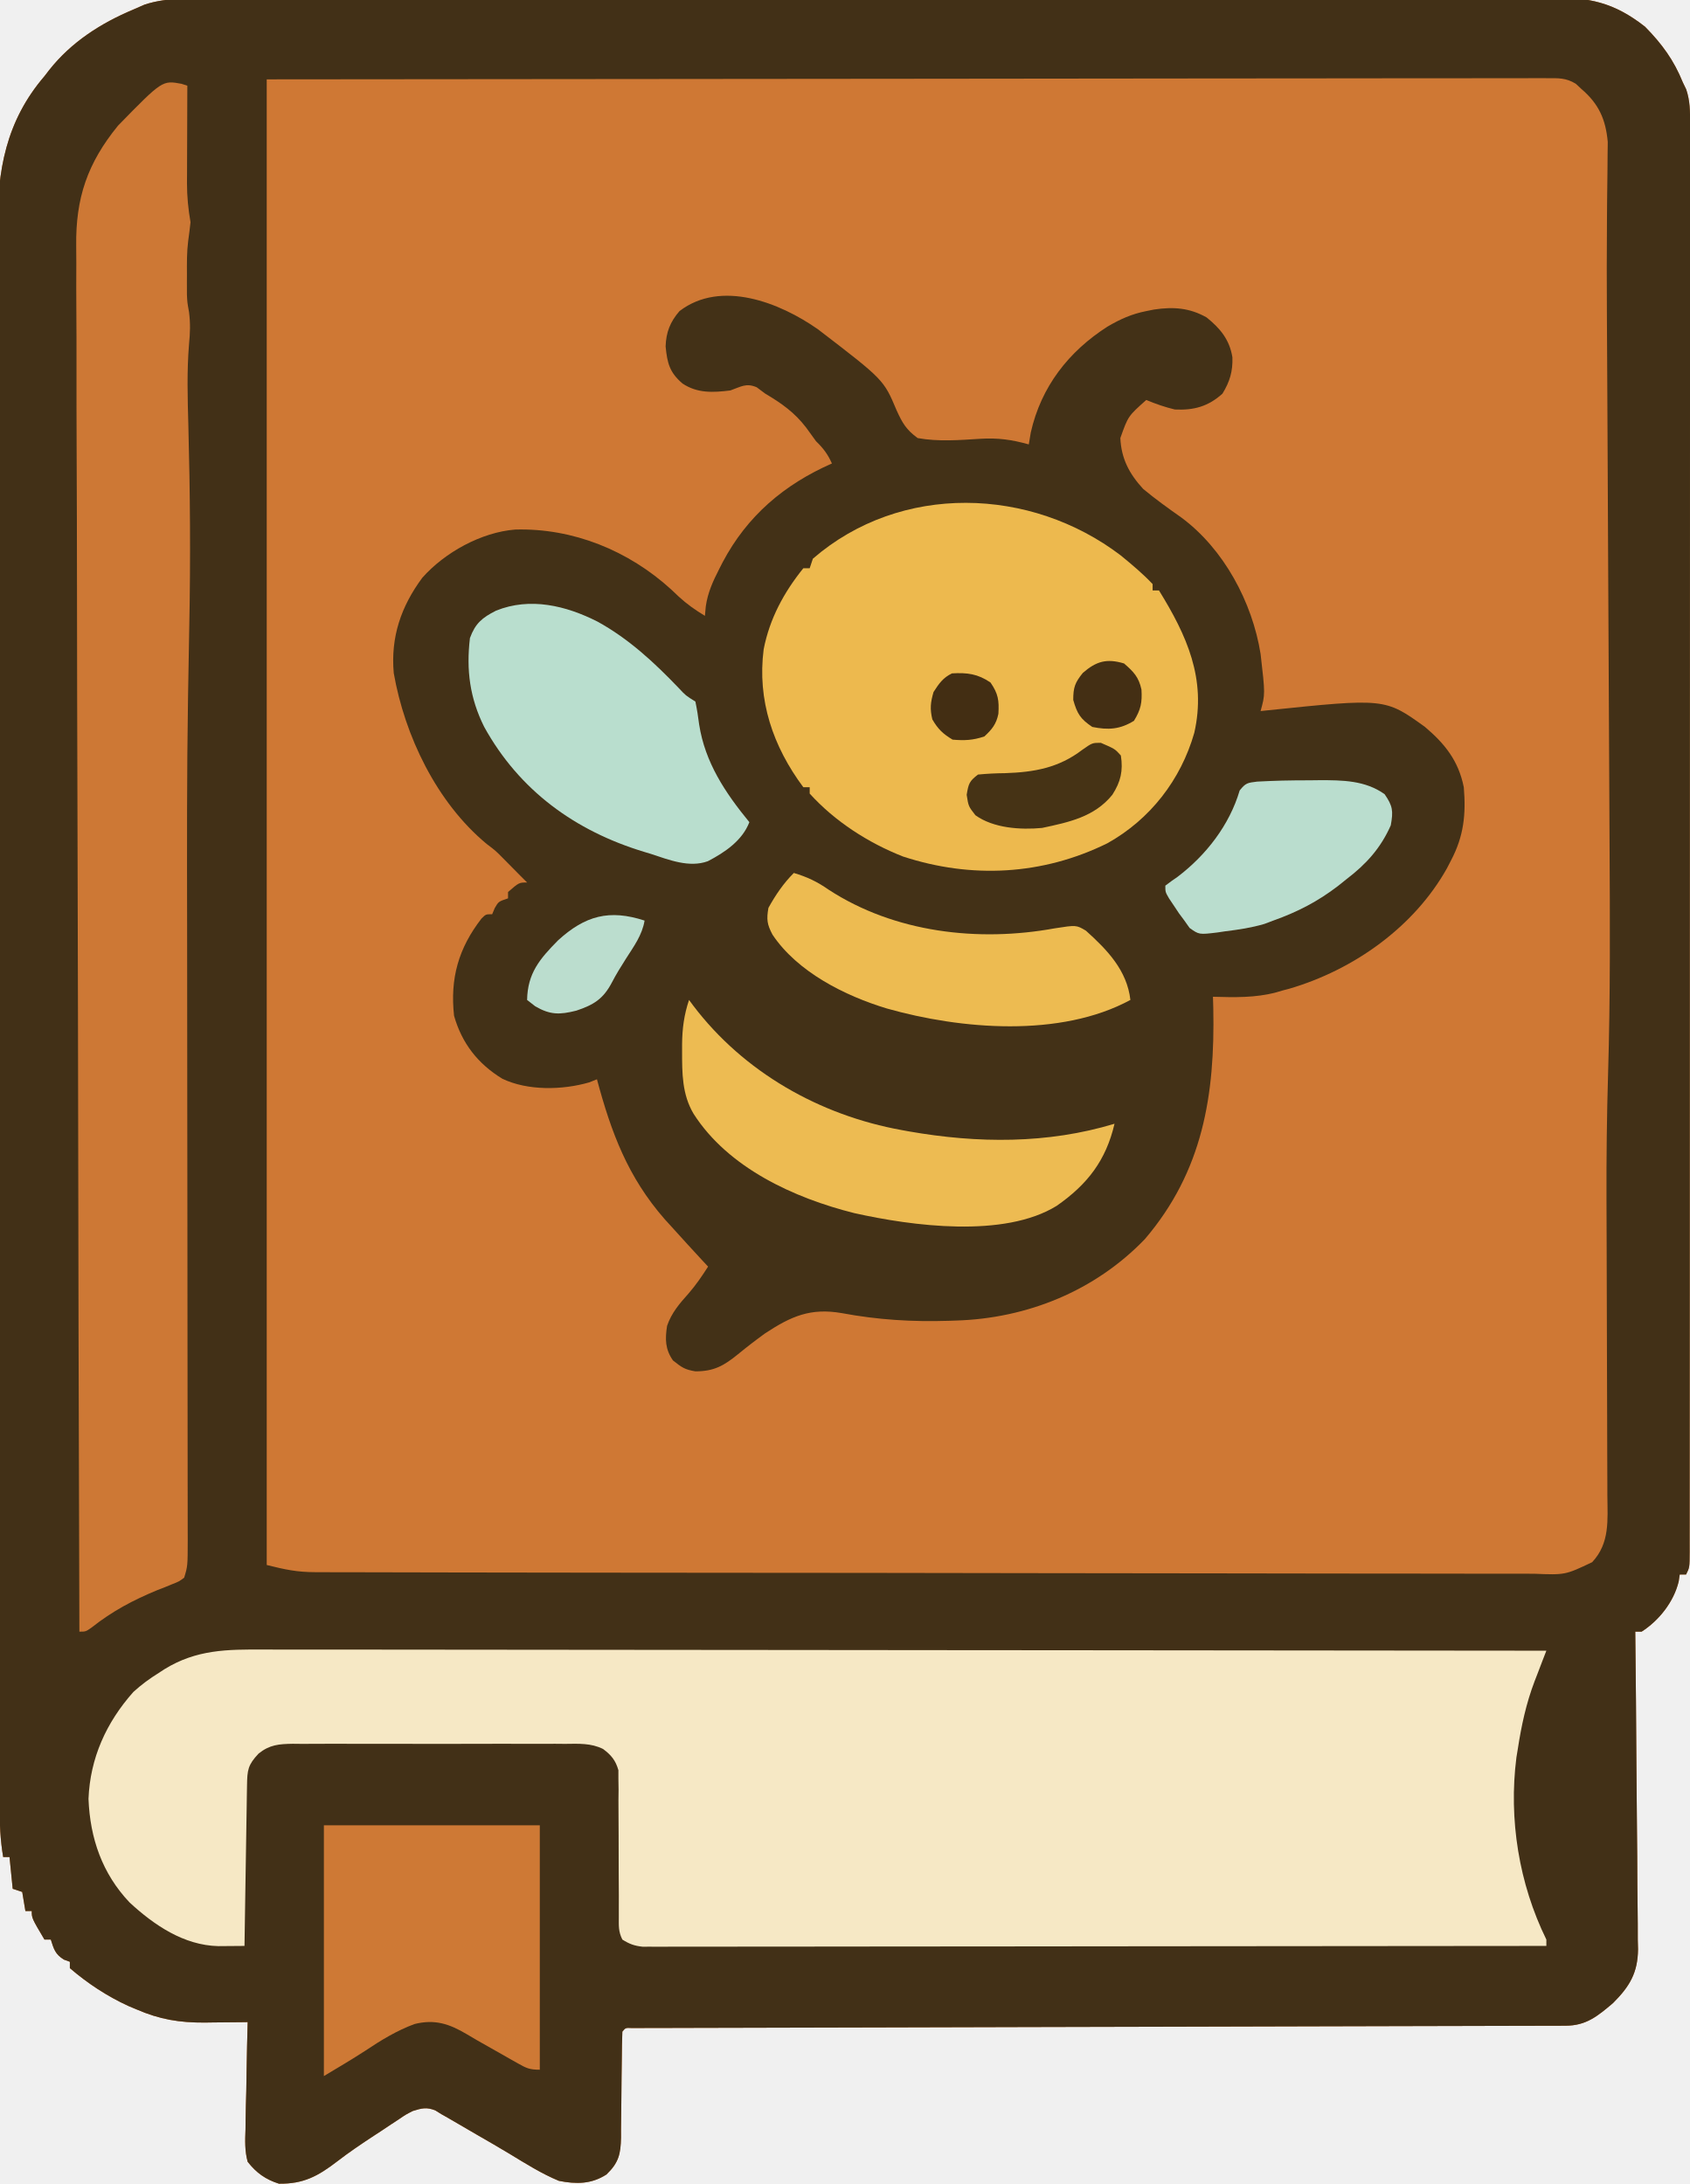
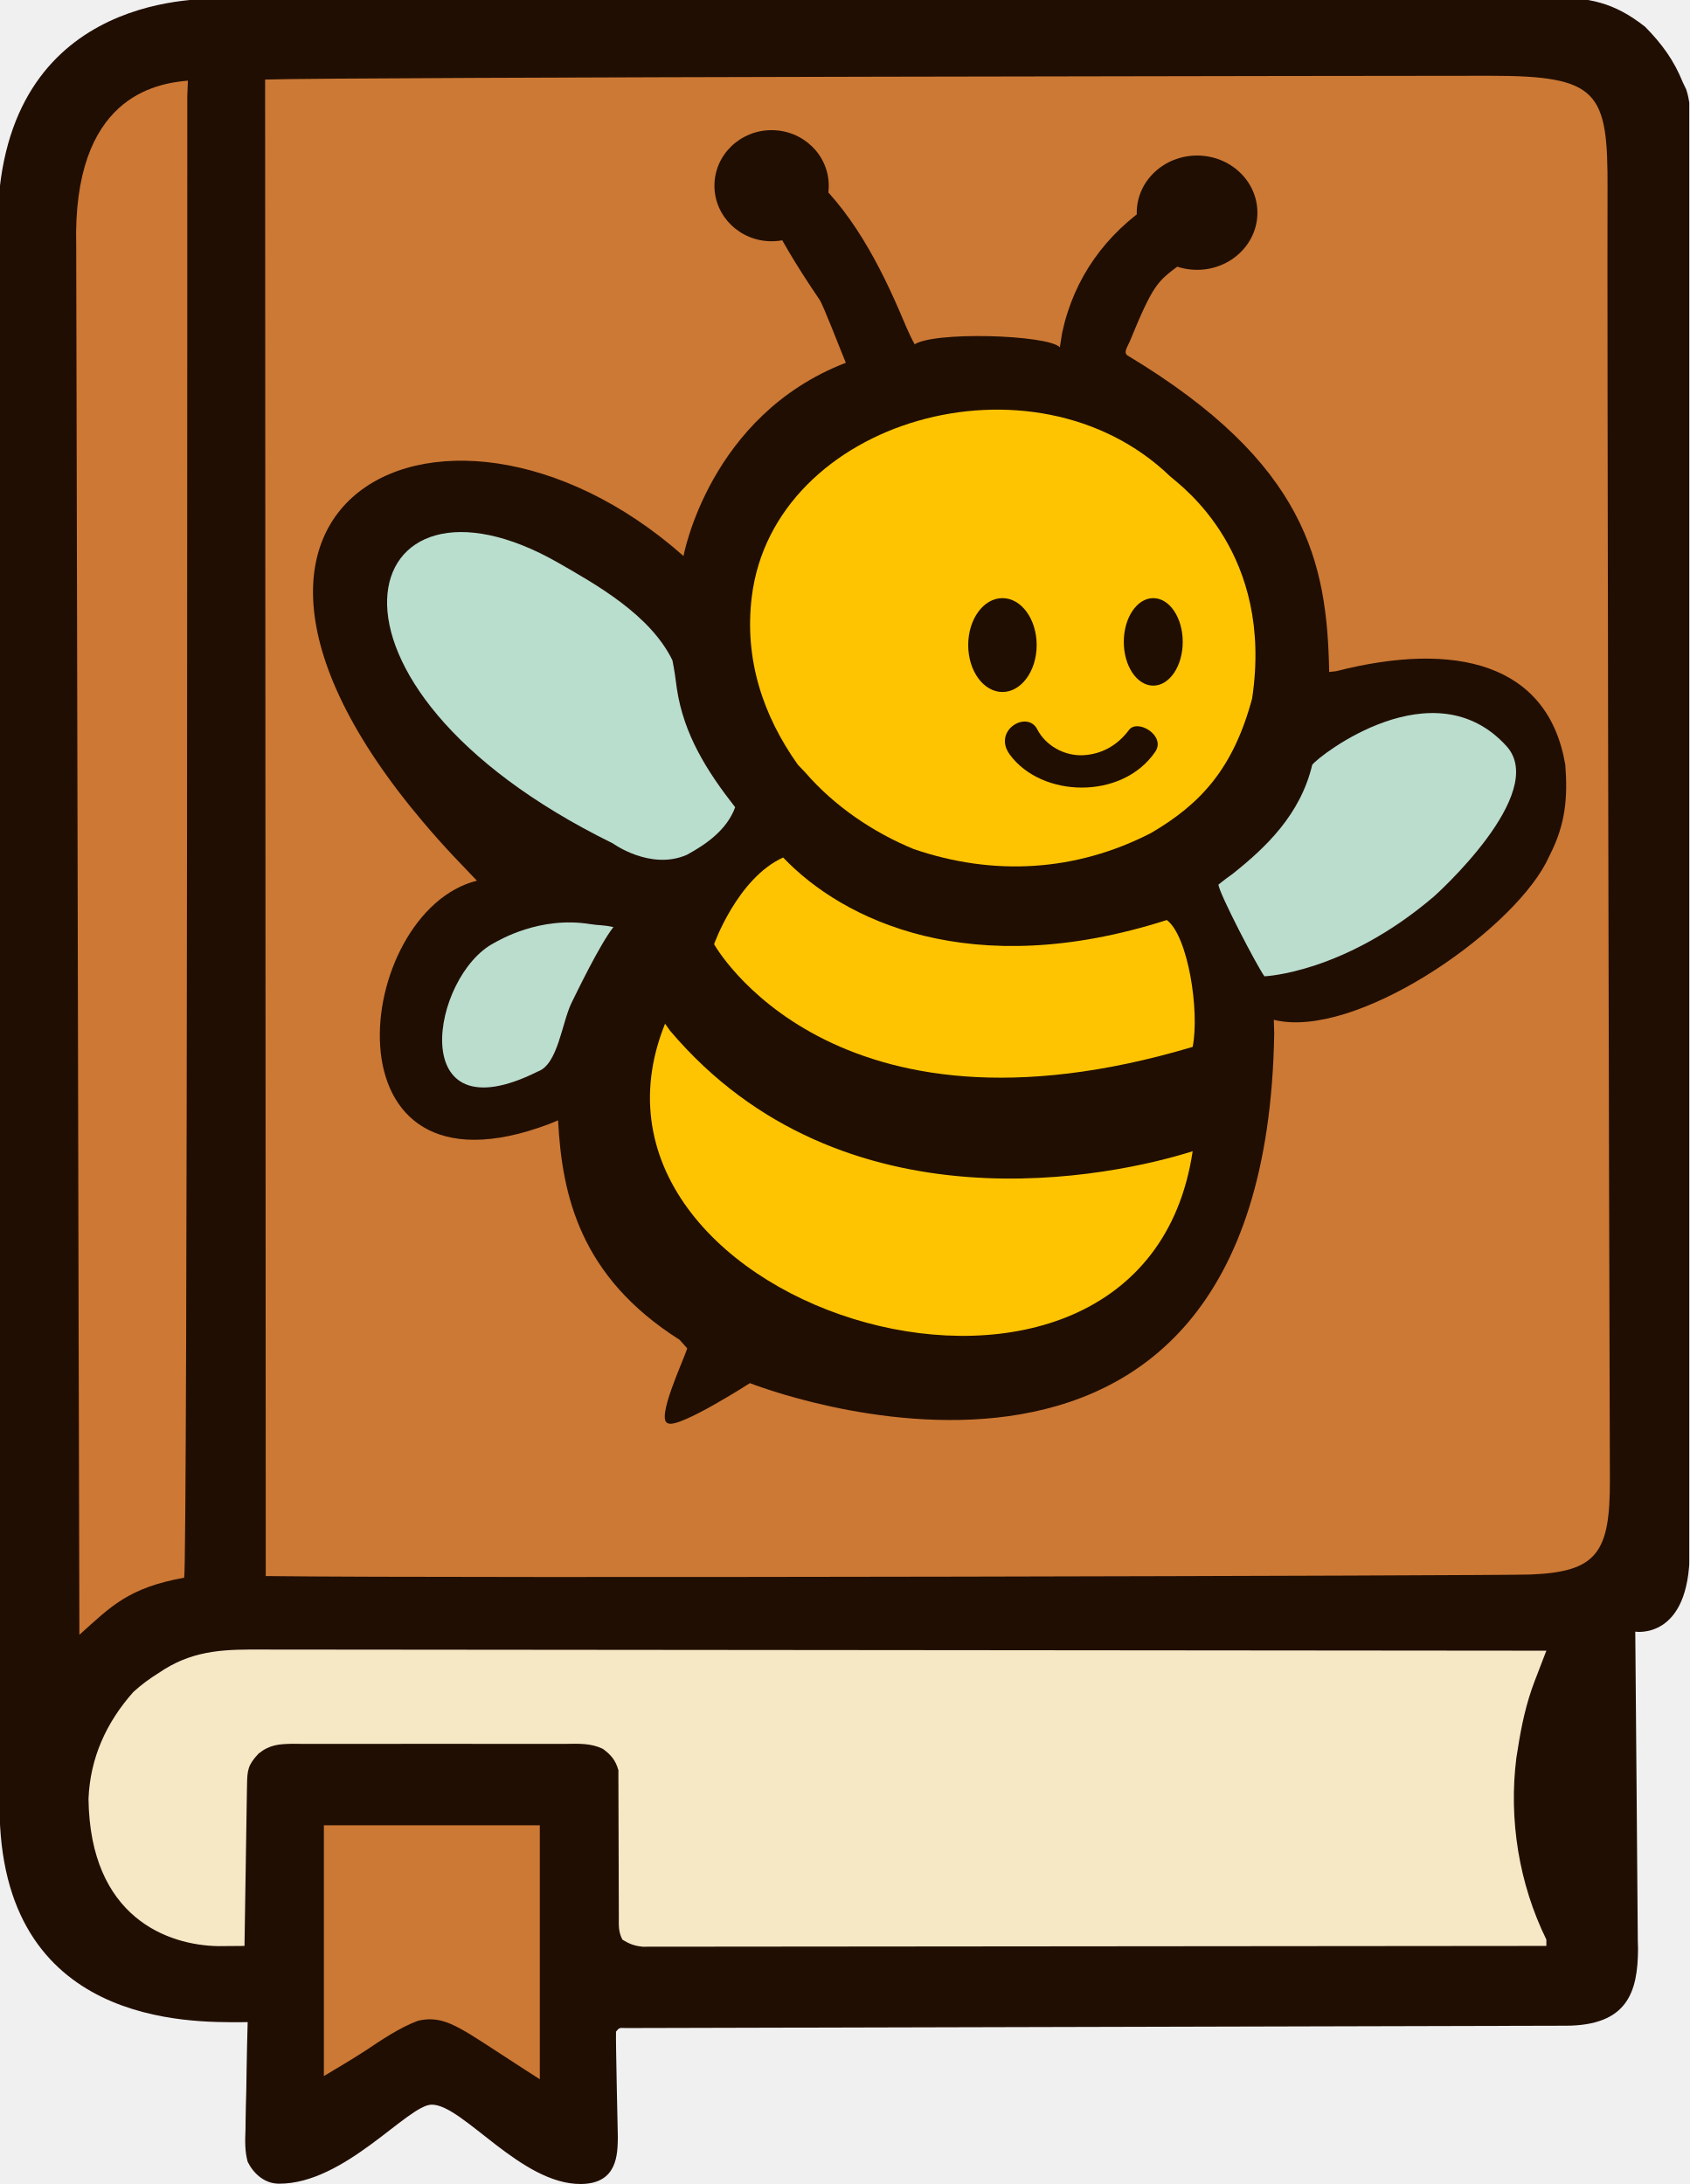
- <svg xmlns="http://www.w3.org/2000/svg" width="532" height="688">
-   <path fill="#cf7834" d="m69.206-.401 5.605-.02a3601.71 3601.71 0 0 1 15.37-.015c5.53 0 11.06-.016 16.59-.03C117.6-.491 128.429-.5 139.258-.501c8.802-.002 17.604-.008 26.406-.017 20.899-.022 41.798-.04 62.697-.04h2.024a589133.313 589133.313 0 0 1 16.272.002c21.155.002 42.31-.02 63.465-.061 23.78-.047 47.558-.072 71.337-.07 12.587.001 25.173-.007 37.76-.04 10.714-.026 21.428-.033 32.143-.013 5.466.01 10.931.01 16.397-.016 5.006-.023 10.012-.019 15.018.007 1.809.005 3.617 0 5.425-.017C500.414-.872 508.21.67 518.086 8.422 523.409 13.836 527.156 18.949 530 26l1.043 2.155c1.21 3.594 1.231 6.94 1.206 10.685l.008 2.385c.006 2.647-.002 5.293-.01 7.94a5722.312 5722.312 0 0 1 0 21.53c-.007 5.673-.002 11.346.002 17.02.005 11.117 0 22.233-.01 33.35-.01 12.935-.01 25.87-.01 38.805 0 23.768-.01 47.536-.025 71.305a98889.16 98889.16 0 0 0-.019 69.317v14.574c.001 22.017-.006 44.034-.014 66.051-.003 9.027-.004 18.053-.004 27.079 0 10.99-.005 21.98-.014 32.971-.005 5.612-.008 11.225-.007 16.837.001 5.13-.002 10.26-.01 15.39v5.59c.002 2.517-.002 5.035-.007 7.553l.006 2.23c-.02 5.005-.02 5.005-1.135 7.233h-2l-.328 2.215c-1.54 6.383-6.179 12.275-11.672 15.785h-2l.02 1.662c.154 13.372.27 26.743.343 40.116.036 6.467.086 12.934.165 19.4.076 6.245.118 12.488.136 18.732.013 2.38.038 4.758.076 7.137.051 3.34.058 6.677.055 10.017l.076 2.962c-.078 7.475-2.63 11.728-7.871 16.974-4.88 4.125-8.433 7.12-14.944 7.136l-3.188.015h-3.529l-3.728.013c-3.425.011-6.85.017-10.276.022-3.69.006-7.38.018-11.07.029-6.396.018-12.793.033-19.19.045-9.25.019-18.5.043-27.75.07-15.007.043-30.014.082-45.022.118l-2.724.006a840797.91 840797.91 0 0 1-41.012.098l-2.722.007c-14.95.036-29.902.076-44.853.119-9.232.026-18.463.048-27.695.067-6.32.012-12.64.028-18.96.047-3.651.011-7.303.02-10.955.025-3.95.005-7.899.018-11.848.032h-3.536l-3.18.015-2.766.007c-2.045-.098-2.045-.098-3.052 1.129-.11 2.897-.162 5.774-.176 8.672a5576.72 5576.72 0 0 1-.072 5.39c-.035 2.842-.064 5.684-.078 8.526a784.6 784.6 0 0 1-.1 8.209l.006 2.564c-.106 5.14-.7 7.914-4.58 11.639-4.755 3.07-9.561 3.096-15 2-5.462-2.261-10.488-5.444-15.528-8.506-3.41-2.06-6.861-4.046-10.314-6.034-3.09-1.78-6.168-3.58-9.245-5.382L139 666l-1.932-1.203c-2.774-1.07-4.252-.677-7.068.203-2.242 1.142-2.242 1.142-4.406 2.625l-2.485 1.63L120.5 671l-2.703 1.766c-3.946 2.594-7.839 5.211-11.578 8.097-6.042 4.64-10.593 7.138-18.367 7.04-4.198-1.329-7.138-3.414-9.852-6.903-.94-3.425-.82-6.68-.684-10.21l.03-2.935c.04-3.078.127-6.153.216-9.23.036-2.092.068-4.185.096-6.277.077-5.118.198-10.232.342-15.348l-1.904.027c-2.881.035-5.762.057-8.643.078l-2.995.043c-7.888.045-14.168-.98-21.458-4.148l-2.617-1.098C33.743 628.852 27.536 624.767 22 620v-2l-1.875-.687C17.385 615.62 16.95 614.008 16 611h-2c-4-6.75-4-6.75-4-9H8l-1-6-3-1-1-10H1c-.9-5.382-1.146-10.559-1.14-16.01l-.009-2.694c-.008-2.983-.01-5.965-.012-8.948l-.015-6.476c-.014-5.935-.022-11.87-.028-17.806-.006-5.09-.016-10.18-.027-15.27-.033-16.77-.054-33.539-.073-50.308l-.015-13.101a154512.013 154512.013 0 0 1-.086-100.23l-.002-2.366c-.016-25.29-.054-50.581-.105-75.872a45104.554 45104.554 0 0 1-.097-91.282c-.005-11.625-.03-23.25-.062-34.876a9323.796 9323.796 0 0 1-.03-35.094c.006-6.331.003-12.662-.028-18.993a2031.9 2031.9 0 0 1-.004-17.417c.003-2.09-.004-4.182-.022-6.273C-.904 53.786 1.88 38.132 14 24l1.492-1.937C22.45 13.257 31.744 7.308 42 3l3.56-1.558C53.146-1.035 61.311-.424 69.205-.4z" />
-   <path fill="#423017" d="m69.206-.401 5.605-.02a3601.71 3601.71 0 0 1 15.37-.015c5.53 0 11.06-.016 16.59-.03C117.6-.491 128.429-.5 139.258-.501c8.802-.002 17.604-.008 26.406-.017 20.899-.022 41.798-.04 62.697-.04h2.024a589133.313 589133.313 0 0 1 16.272.002c21.155.002 42.31-.02 63.465-.061 23.78-.047 47.558-.072 71.337-.07 12.587.001 25.173-.007 37.76-.04 10.714-.026 21.428-.033 32.143-.013 5.466.01 10.931.01 16.397-.016 5.006-.023 10.012-.019 15.018.007 1.809.005 3.617 0 5.425-.017C500.414-.872 508.21.67 518.086 8.422 523.409 13.836 527.156 18.949 530 26l1.043 2.155c1.21 3.594 1.231 6.94 1.206 10.685l.008 2.385c.006 2.647-.002 5.293-.01 7.94a5722.312 5722.312 0 0 1 0 21.53c-.007 5.673-.002 11.346.002 17.02.005 11.117 0 22.233-.01 33.35-.01 12.935-.01 25.87-.01 38.805 0 23.768-.01 47.536-.025 71.305a98889.16 98889.16 0 0 0-.019 69.317v14.574c.001 22.017-.006 44.034-.014 66.051-.003 9.027-.004 18.053-.004 27.079 0 10.99-.005 21.98-.014 32.971-.005 5.612-.008 11.225-.007 16.837.001 5.13-.002 10.26-.01 15.39v5.59c.002 2.517-.002 5.035-.007 7.553l.006 2.23c-.02 5.005-.02 5.005-1.135 7.233h-2l-.328 2.215c-1.54 6.383-6.179 12.275-11.672 15.785h-2l.02 1.662c.154 13.372.27 26.743.343 40.116.036 6.467.086 12.934.165 19.4.076 6.245.118 12.488.136 18.732.013 2.38.038 4.758.076 7.137.051 3.34.058 6.677.055 10.017l.076 2.962c-.078 7.475-2.63 11.728-7.871 16.974-4.88 4.125-8.433 7.12-14.944 7.136l-3.188.015h-3.529l-3.728.013c-3.425.011-6.85.017-10.276.022-3.69.006-7.38.018-11.07.029-6.396.018-12.793.033-19.19.045-9.25.019-18.5.043-27.75.07-15.007.043-30.014.082-45.022.118l-2.724.006a840797.91 840797.91 0 0 1-41.012.098l-2.722.007c-14.95.036-29.902.076-44.853.119-9.232.026-18.463.048-27.695.067-6.32.012-12.64.028-18.96.047-3.651.011-7.303.02-10.955.025-3.95.005-7.899.018-11.848.032h-3.536l-3.18.015-2.766.007c-2.045-.098-2.045-.098-3.052 1.129-.11 2.897-.162 5.774-.176 8.672a5576.72 5576.72 0 0 1-.072 5.39c-.035 2.842-.064 5.684-.078 8.526a784.6 784.6 0 0 1-.1 8.209l.006 2.564c-.106 5.14-.7 7.914-4.58 11.639-4.755 3.07-9.561 3.096-15 2-5.462-2.261-10.488-5.444-15.528-8.506-3.41-2.06-6.861-4.046-10.314-6.034-3.09-1.78-6.168-3.58-9.245-5.382L139 666l-1.932-1.203c-2.774-1.07-4.252-.677-7.068.203-2.242 1.142-2.242 1.142-4.406 2.625l-2.485 1.63L120.5 671l-2.703 1.766c-3.946 2.594-7.839 5.211-11.578 8.097-6.042 4.64-10.593 7.138-18.367 7.04-4.198-1.329-7.138-3.414-9.852-6.903-.94-3.425-.82-6.68-.684-10.21l.03-2.935c.04-3.078.127-6.153.216-9.23.036-2.092.068-4.185.096-6.277.077-5.118.198-10.232.342-15.348l-1.904.027c-2.881.035-5.762.057-8.643.078l-2.995.043c-7.888.045-14.168-.98-21.458-4.148l-2.617-1.098C33.743 628.852 27.536 624.767 22 620v-2l-1.875-.687C17.385 615.62 16.95 614.008 16 611h-2c-4-6.75-4-6.75-4-9H8l-1-6-3-1-1-10H1c-.9-5.382-1.146-10.559-1.14-16.01l-.009-2.694c-.008-2.983-.01-5.965-.012-8.948l-.015-6.476c-.014-5.935-.022-11.87-.028-17.806-.006-5.09-.016-10.18-.027-15.27-.033-16.77-.054-33.539-.073-50.308l-.015-13.101a154512.013 154512.013 0 0 1-.086-100.23l-.002-2.366c-.016-25.29-.054-50.581-.105-75.872a45104.554 45104.554 0 0 1-.097-91.282c-.005-11.625-.03-23.25-.062-34.876a9323.796 9323.796 0 0 1-.03-35.094c.006-6.331.003-12.662-.028-18.993a2031.9 2031.9 0 0 1-.004-17.417c.003-2.09-.004-4.182-.022-6.273C-.904 53.786 1.88 38.132 14 24l1.492-1.937C22.45 13.257 31.744 7.308 42 3l3.56-1.558C53.146-1.035 61.311-.424 69.205-.4zM84 25v468c5.854 1.464 9.54 2.251 15.29 2.263l2.094.012c2.302.012 4.604.009 6.906.006a4317.8 4317.8 0 0 0 18.776.04c4.95.003 9.899.018 14.849.031 10.815.027 21.631.04 32.447.048 6.753.006 13.505.014 20.258.023a59571.24 59571.24 0 0 0 59.714.053l3.633.002 7.287.002 3.65.002c19.54.008 39.08.043 58.62.09 20.062.047 40.123.072 60.184.074 11.264.002 22.528.013 33.792.05 9.587.03 19.173.04 28.76.024 4.892-.008 9.784-.006 14.676.022 4.478.026 8.955.023 13.433-.001 1.62-.004 3.24.002 4.86.02 9.707.388 9.707.388 18.192-3.642 5.633-6.008 4.85-13.273 4.79-21.023l-.004-3.626c-.005-3.28-.02-6.562-.037-9.843-.017-3.477-.02-6.954-.026-10.431-.012-7.378-.037-14.756-.065-22.134-.04-10.977-.071-21.954-.092-32.931-.01-4.733-.028-9.466-.049-14.198-.042-13.239.1-26.444.5-39.676.73-24.384.602-48.753.461-73.146-.035-6.328-.063-12.657-.092-18.985-.049-10.616-.102-21.231-.159-31.846a71721.007 71721.007 0 0 1-.176-34.448 338593.018 338593.018 0 0 1-.144-29.822l-.018-3.879c-.036-7.454-.074-14.908-.113-22.362l-.054-10.555c-.023-4.475-.048-8.949-.074-13.423-.058-10.247-.071-20.49.02-30.736l.04-5.61c.024-3.419.067-6.838.122-10.257l.033-4.545.053-3.915C505.692 37.584 503.513 32.706 498 28l-1.73-1.614c-3.147-1.921-5.49-1.759-9.165-1.755l-2.113-.01c-2.346-.009-4.692.005-7.038.018a3001.554 3001.554 0 0 0-19.063.013c-5.1.013-10.199.009-15.298.006-9.907-.001-19.813.013-29.719.032-11.455.021-22.91.024-34.364.026-30.253.016-60.507.058-90.76.097L84 25z" />
-   <path fill="#433117" d="M257.625 103.75c20.694 15.87 20.694 15.87 24.734 25.484 1.842 4.044 3.028 6.108 6.641 8.766 6.532 1.18 13.128.638 19.715.227 5.526-.34 9.969.273 15.285 1.773l.625-3.75c3.242-14.42 11.927-25.538 24.168-33.367C352.805 100.527 356.441 98.9 361 98l2.457-.492c6.03-.908 11.17-.556 16.543 2.492 4.307 3.45 7.236 7.028 8.125 12.563.145 4.427-.801 7.614-3.125 11.437-4.49 4.062-9.057 5.291-15 5-3.118-.746-6.044-1.763-9-3-5.71 5.075-5.71 5.075-8.168 12 .305 6.51 2.81 11.238 7.168 16 3.852 3.217 7.902 6.108 12 9 13.402 9.879 22.41 26.72 25 43 1.467 12.698 1.467 12.698 0 18l1.873-.2c37.297-3.873 37.297-3.873 49.885 5.184 6.337 5.359 10.588 10.729 12.242 19.016.709 8.577 0 15.361-4 23l-1.285 2.488c-10.357 18.55-29.45 32.074-49.727 37.992L404 312l-2.082.613c-6.6 1.748-13.132 1.576-19.918 1.387l.105 3.566c.554 27.35-3.26 51.342-21.546 72.774-15.68 16.302-37.057 24.995-59.559 25.66l-2.201.078c-11.514.364-22.373-.308-33.697-2.422-9.851-1.702-15.895.963-24.102 6.344a172.102 172.102 0 0 0-8.598 6.623C227.91 430.272 224.826 432 219 432c-3.338-.564-4.242-1.193-7.063-3.438-2.473-3.548-2.495-6.717-1.851-10.906 1.417-4.12 3.931-7.016 6.809-10.234 2.31-2.658 4.202-5.462 6.105-8.422l-2.055-2.203A980.675 980.675 0 0 1 212 387l-2.676-2.941C197.734 370.809 192.508 356.82 188 340l-2.453.973c-8.431 2.442-19.358 2.677-27.36-1.16C150.5 335.118 145.469 328.666 143 320c-1.303-11.8 1.408-21.298 8.633-30.637C153 288 153 288 155 288l.813-1.938C157 284 157 284 160 283v-2c3.462-3 3.462-3 6-3l-2.188-2.188c-1.76-1.76-3.511-3.53-5.25-5.312-2.51-2.54-2.51-2.54-5.324-4.664C137.492 252.772 127.452 231.776 124 212c-.988-11.301 2.28-20.921 9-30 7.062-7.979 18.552-14.317 29.223-15.18 18.225-.52 35.729 6.63 49.152 18.868l2.422 2.289c2.584 2.373 5.21 4.211 8.203 6.023l.281-3.016c.626-4.326 2.239-7.867 4.219-11.734l1.081-2.115C235.307 162.519 246.922 152.638 262 146c-1.31-2.923-2.713-4.787-5-7a402.042 402.042 0 0 1-3.125-4.313c-3.671-4.783-7.738-7.638-12.875-10.687l-2.688-2c-3.319-1.435-4.927-.191-8.312 1-5.451.676-10.357.943-15.063-2.188-4.058-3.476-4.8-6.401-5.312-11.687.143-4.458 1.442-7.756 4.375-11.125 13.071-10.008 31.626-2.686 43.625 5.75z" />
-   <path fill="#f6e8c5" d="M83.065 519.64a3150.364 3150.364 0 0 1 19.572.013c5.16.012 10.319.007 15.478.005 8.935-.001 17.87.008 26.804.025 12.918.024 25.836.032 38.754.036 20.959.006 41.918.026 62.877.055 20.358.027 40.716.048 61.074.061l3.803.003 18.89.011c52.228.031 104.456.084 156.683.151l-1.249 3.225-1.638 4.287-.82 2.114c-2.66 6.994-4.154 13.972-5.293 21.374l-.434 2.645c-2.483 19.469.801 39.77 9.434 57.355v2a162232.596 162232.596 0 0 1-124.998.111c-13.89.01-27.78.025-41.672.043-14.247.019-28.494.03-42.741.034-8.795.003-17.59.012-26.386.028-6.026.01-12.053.014-18.08.011-3.48-.001-6.96 0-10.44.011-3.768.01-7.537.008-11.306.003l-3.349.017-3.054-.012-2.637.002c-2.562-.272-4.168-.874-6.337-2.248-1.265-2.53-1.118-4.272-1.11-7.105l-.002-3.226.007-3.501c-.014-2.432-.029-4.863-.045-7.295-.023-3.845-.037-7.69-.025-11.534.009-3.704-.02-7.405-.055-11.109l.037-3.482-.05-3.255-.004-2.855c-.885-3.102-2.243-4.748-4.827-6.675-3.812-1.906-7.786-1.655-11.967-1.61l-3.018-.027a831.578 831.578 0 0 0-9.847.01c-2.287-.003-4.573-.008-6.86-.015-4.787-.007-9.575.004-14.363.027-6.134.029-12.267.012-18.4-.018-4.72-.018-9.44-.012-14.16 0-2.262.004-4.523 0-6.785-.011-3.162-.013-6.323.006-9.485.034l-2.825-.03c-4.372.07-7.307.29-10.781 3.092-3.358 3.565-3.565 5.172-3.64 9.953l-.06 3.397-.051 3.68-.063 3.758c-.055 3.298-.105 6.596-.153 9.894-.05 3.365-.106 6.73-.161 10.094A13586.2 13586.2 0 0 0 77 613c-1.763.018-3.526.03-5.289.042l-2.974.023c-10.86-.258-20.216-6.627-27.924-13.753-8.617-9.08-12.46-20.214-12.942-32.636C28.384 553.79 33.482 542.59 42 533c2.513-2.302 5.111-4.199 8-6l1.742-1.14c10.15-6.269 19.854-6.285 31.323-6.22z" />
-   <path fill="#cd7835" d="M57.182 26.405 59 27l-.016 3.301c-.018 4.06-.03 8.118-.039 12.178-.005 1.753-.012 3.507-.02 5.26-.013 2.527-.018 5.054-.023 7.581l-.015 2.359c0 4.236.388 8.136 1.113 12.321-.22 1.968-.444 3.936-.733 5.894-.45 3.552-.411 7.093-.392 10.668l-.012 2.17.004 2.147.004 1.893c.103 2.426.103 2.426.667 5.583.451 3.558.347 6.528-.007 10.086-.705 8.525-.448 16.988-.213 25.53.56 21.05.723 42.027.296 63.08-.14 6.964-.257 13.928-.37 20.892l-.034 2.16c-.38 23.7-.322 47.403-.282 71.105.012 6.968.016 13.935.02 20.902.007 12.415.017 24.83.031 37.246l.003 2.215a550368.398 550368.398 0 0 0 .039 33.765l.002 2.267c.014 12.463.023 24.925.03 37.388.005 7.628.013 15.256.026 22.884.009 5.795.013 11.59.016 17.385.002 2.373.005 4.747.01 7.12.008 3.23.009 6.462.009 9.693l.01 2.853c-.013 8.42-.013 8.42-1.124 12.074-1.623 1.207-1.623 1.207-3.719 2.027l-2.314.953-2.467.957c-7.588 3.143-14.15 6.61-20.602 11.731C27 514 27 514 25 514a100173.194 100173.194 0 0 1-.44-192.664l-.003-2.045c-.034-21.86-.094-43.72-.167-65.579a26273.97 26273.97 0 0 1-.143-69.335c-.01-13.838-.045-27.675-.11-41.513-.043-9.494-.055-18.988-.045-28.483.005-5.474-.003-10.948-.046-16.423-.039-5.02-.04-10.04-.013-15.06A342.4 342.4 0 0 0 24 77.473c-.198-15.072 3.535-26.083 13.186-37.912 13.941-14.28 13.941-14.28 19.995-13.157z" />
-   <path fill="#edb94e" d="M353 175c3.473 2.857 6.921 5.717 10 9v2h2c8.737 14.144 15.002 27.849 11.117 44.867-4.24 14.8-13.88 27.25-27.387 34.79-20.422 10.05-42.754 11.225-64.347 4.16-10.94-4.301-21.454-11.062-29.383-19.817v-2h-2c-9.545-12.81-14.568-27.426-12.492-43.477 1.877-9.622 6.353-17.909 12.492-25.523h2l1-3c27.67-23.958 68.63-22.633 97-1z" />
-   <path fill="#ce7935" d="M102 575h68v77c-3.238 0-4.238-.49-6.984-2.047l-2.336-1.312-2.43-1.391-2.383-1.344c-5.995-3.386-5.995-3.386-8.854-5.092-5.524-3.275-10.064-4.787-16.423-3.22-5.636 2.072-10.58 5.105-15.559 8.43-4.266 2.781-8.664 5.356-13.031 7.976v-79z" />
-   <path fill="#b9dece" d="M188.18 195.82c9.85 5.42 17.85 12.857 25.578 20.93 2.226 2.382 2.226 2.382 5.242 4.25.509 2.44.877 4.785 1.188 7.25 1.866 11.965 8.205 21.472 15.812 30.75-2.224 5.802-7.725 9.517-13.073 12.297-5.879 2.145-12.26-.44-17.927-2.297l-2.176-.658c-21.664-6.565-39.273-19.306-50.347-39.381-4.502-9.027-5.678-17.886-4.477-27.961 1.692-4.639 3.853-6.418 8.219-8.633 10.751-4.334 22.06-1.569 31.96 3.453z" />
-   <path fill="#edbb52" d="m217 315 1.309 1.77C234.22 337.754 258.129 351.328 284 356l2.312.422c21.57 3.778 43.607 3.97 64.688-2.422-2.698 11.55-8.496 19.073-18.203 25.855-16.582 10.266-45.588 6.359-63.762 2.297-18.927-4.746-39.683-14.222-50.598-31.277-3.648-6.14-3.631-12.833-3.625-19.813l-.001-2.119c.05-4.98.62-9.235 2.189-13.943z" />
-   <path fill="#edbb51" d="M250 275c4.182 1.238 7.376 2.752 10.938 5.25 20.792 13.56 47.173 16.6 71.257 12.188 6.762-1.055 6.762-1.055 9.797.742 6.754 6.08 12.94 12.506 14.008 21.82-22.042 11.947-53.38 9.301-76.69 2.697-13.176-3.975-28.165-11.486-36.025-23.267-1.72-3.252-1.917-4.776-1.285-8.43 2.225-4.029 4.742-7.742 8-11z" />
-   <path fill="#baddce" d="M403.745 245.904c2.92-.074 5.835-.09 8.755-.092l2.973-.037c7.323-.014 14.477.046 20.59 4.412 2.59 3.76 2.75 5.304 1.937 9.813-3.21 7.248-7.768 12.248-14 17l-2.535 2.031c-6.414 4.947-12.85 8.252-20.465 10.969l-2.785 1.047c-4.089 1.212-8.114 1.811-12.34 2.328l-2.418.363c-5.826.71-5.826.71-8.809-1.41L373 290l-1.703-2.29-1.547-2.335-1.578-2.352C367 281 367 281 367 279a71.54 71.54 0 0 1 3.813-2.75c9.027-6.845 16.383-16.326 19.601-27.238 1.918-2.433 2.53-2.412 5.516-2.793 2.604-.158 5.207-.224 7.815-.315z" />
-   <path fill="#463315" d="M346.688 234c4.44 1.92 4.44 1.92 6.312 4 .741 4.817-.032 8.246-2.684 12.367-5.631 6.985-13.73 8.656-22.128 10.446-6.809.651-15.315.091-21-4C305 254 305 254 304.438 250.375c.59-3.544.832-4.274 3.562-6.375a96.261 96.261 0 0 1 8.5-.438c9.191-.304 16.904-1.656 24.375-7.375C344 234 344 234 346.688 234z" />
-   <path fill="#bbddce" d="M203 290c-.76 4.6-3.396 8.122-5.858 11.992-1.563 2.464-3.088 4.904-4.431 7.496-2.705 5.167-5.69 7.05-11.219 8.887-5.244 1.315-8.21 1.37-12.93-1.375L166 315c.153-8.41 3.973-12.918 9.738-18.762 8.546-7.799 16.174-9.859 27.262-6.238z" />
-   <path fill="#432e13" d="M311.938 215c2.443 3.555 2.731 5.618 2.492 9.844-.642 3.22-2.037 4.968-4.43 7.156-3.606 1.202-6.21 1.327-10 1-3.036-1.821-4.606-3.32-6.375-6.375-.79-3.316-.58-5.351.375-8.625 1.703-2.642 2.956-4.496 5.813-5.875 4.79-.274 8.109.14 12.125 2.875z" />
-   <path fill="#442f14" d="M354 209c3.053 2.655 4.625 4.28 5.484 8.223.247 4.102-.186 6.29-2.359 9.84-4.396 2.725-8.084 2.955-13.125 1.937-3.764-2.535-4.758-4.152-6-8.5 0-3.961.54-5.446 3-8.5 4.234-3.705 7.543-4.637 13-3z" />
-   <path fill="#fff" d="m73 639 2 1z" />
+ <svg xmlns="http://www.w3.org/2000/svg" clip-rule="evenodd" fill-rule="evenodd" stroke-linejoin="round" stroke-miterlimit="2" viewBox="0 0 532 688">
+   <clipPath id="a">
+     <path clip-rule="evenodd" d="m0 0h532v688h-532z" />
+   </clipPath>
+   <clipPath id="b">
+     <path clip-rule="nonzero" d="m69.206-.401 5.605-.02c5.123-.016 402.96-.354 407.966-.328 1.809.005 3.617 0 5.425-.017 12.212-.106 20.008 1.436 29.884 9.188 5.323 5.414 9.07 10.527 11.914 17.578l1.043 2.155c1.21 3.594 1.231 6.94 1.206 10.685l.008 2.385c.006 2.647-.002 5.293-.01 7.94.014 7.177-.103 419.099-.111 424.229v5.59c.002 2.517-.002 5.035-.007 7.553l.006 2.23c-.02 28.005-17.135 25.233-17.135 25.233s.798 93.724.795 97.064l.076 2.962c-.078 13.475-3.304 24.094-22.815 24.11l-296.004.735c-2.045-.098-2.045-.098-3.052 1.129-.11 2.897.58 33.361.58 33.361-.106 5.14-.033 14.521-11.58 14.639-18.893.193-37.182-24.96-47-25-7.524-.031-27.374 25.001-48.148 24.903-4.744-.022-8.138-3.414-9.852-6.903-.94-3.425-.82-6.68-.684-10.21l.03-2.935c.04-3.078.127-6.153.216-9.23.036-2.092.068-4.185.096-6.277.077-5.118.198-10.232.342-15.348l-1.904.027c-15.881.035-76.242 1.414-76.236-68.037l-.009-2.694c-.008-2.983-.01-5.965-.012-8.948 0 0-.59-483.273-.594-485.364-.149-73.198 62.066-72.408 69.96-72.384z" />
+   </clipPath>
+   <path d="m0 0h532v688h-532z" fill="none" />
+   <g clip-path="url(#a)">
+     <path d="m69.206-.401 5.605-.02c5.123-.016 402.96-.354 407.966-.328 1.809.005 3.617 0 5.425-.017 12.212-.106 20.008 1.436 29.884 9.188 5.323 5.414 9.07 10.527 11.914 17.578l1.043 2.155c1.21 3.594 1.231 6.94 1.206 10.685l.008 2.385c.006 2.647-.002 5.293-.01 7.94.014 7.177-.103 419.099-.111 424.229v5.59c.002 2.517-.002 5.035-.007 7.553l.006 2.23c-.02 28.005-17.135 25.233-17.135 25.233s.798 93.724.795 97.064l.076 2.962c-.078 13.475-3.304 24.094-22.815 24.11l-296.004.735c-2.045-.098-2.045-.098-3.052 1.129-.11 2.897.58 33.361.58 33.361-.106 5.14-.033 14.521-11.58 14.639-18.893.193-37.182-24.96-47-25-7.524-.031-27.374 25.001-48.148 24.903-4.744-.022-8.138-3.414-9.852-6.903-.94-3.425-.82-6.68-.684-10.21l.03-2.935c.04-3.078.127-6.153.216-9.23.036-2.092.068-4.185.096-6.277.077-5.118.198-10.232.342-15.348l-1.904.027c-15.881.035-76.242 1.414-76.236-68.037l-.009-2.694c-.008-2.983-.01-5.965-.012-8.948 0 0-.59-483.273-.594-485.364-.149-73.198 62.066-72.408 69.96-72.384z" fill="#210e03" fill-rule="nonzero" />
+     <g clip-path="url(#b)" fill-rule="nonzero">
+       <path d="m83.492 25.063c21.958-.806 364.737-1.187 385.737-1.193 34.422-.011 37.162 5.039 37.036 35.691-.145 35.713.422 310.417.741 406.811.076 22.948-4.208 28.789-25.006 29.628-8.937.361-336.285 1.257-398.304.488z" fill="#cc7935" />
+       <path d="m83.065 519.64c6.524-.016 351.708.293 403.935.36l-1.249 3.225-1.638 4.287-.82 2.114c-2.66 6.994-4.154 13.972-5.293 21.374l-.434 2.645c-2.483 19.469.801 39.77 9.434 57.355v2c-41.666.053-282.026.246-282.026.246l-2.637.002c-2.562-.272-4.168-.874-6.337-2.248-1.265-2.53-1.118-4.272-1.11-7.105l-.133-43.402-.004-2.855c-.885-3.102-2.243-4.748-4.827-6.675-3.812-1.906-7.786-1.655-11.967-1.61 0 0-79.756-.028-82.918 0l-2.825-.03c-4.372.07-7.307.29-10.781 3.092-3.358 3.565-3.565 5.172-3.64 9.953l-.06 3.397s-.637 40.632-.735 47.235c-1.763.018-3.526.03-5.289.042l-2.974.023c-15.86-.258-40.384-8.967-40.866-46.389.513-12.886 5.611-24.086 14.129-33.676 2.513-2.302 5.111-4.199 8-6l1.742-1.14c10.15-6.269 19.854-6.285 31.323-6.22z" fill="#f6e8c5" />
+       <path d="m59.181 25.404-.197 4.897c-.018 4.06.127 463.045-.984 466.699-17.623 3.207-23 9-33 18v-1c-.208-64.221-.954-434.719-1-436.527-1.198-47.072 25.127-51.192 35.181-52.069z" fill="#cd7835" />
+       <path d="m102 575h68v80c-3.238-2-19.128-12.48-21.987-14.186-5.524-3.275-10.064-5.787-16.423-4.22-5.636 2.072-11.58 6.105-16.559 9.43-4.266 2.781-8.664 5.356-13.031 7.976z" fill="#cc7935" />
+     </g>
+     <g transform="matrix(1.161924 0 0 1.217557 -42.68612 -61.04989)">
+       <g fill="#210e03">
+         <path d="m252.486 92.286c12.968 9.117 21.517 23.994 27.873 37.948 1.44 3.162 2.645 6.171 4.349 9.085.037.065-.679.349-.397.129 4.739-3.699 36.605-2.703 39.689.552l.625-3.75c3.242-14.42 11.927-25.538 24.168-33.367 4.012-2.356 10.163 17.354 7.207 16.117-5.527 4.023-6.724 4.743-13.036 19.469-.528 1.233-1.881 2.919-.575 3.669 48.524 27.862 54.078 53.56 54.611 81.862l1.873-.2c32.297-7.873 57.473-2.087 62.127 24.2.709 8.577 0 15.361-4 23l-1.285 2.488c-10.357 18.55-51.929 45.701-73.715 40.512l.105 3.566c-2.446 143.35-142.105 90.434-142.105 90.434s-18.983 11.64-22.105 10.422c-3.69-.658 4.202-16.462 5.105-19.422l-2.055-2.203c-27.102-16.387-31.88-37.513-32.945-56.797l-2.453.973c-62.431 22.442-53.085-54.973-19.547-62.973l-2.188-2.188c-95.76-93.76-7.805-137.624 58.188-81.812 0 0 6.922-36.362 44-50-1.31-2.923-6.093-14.868-7.125-16.313-26.758-37.45-18.388-43.837-6.389-35.401z" fill-rule="nonzero" />
+         <ellipse cx="229" cy="42.5" rx="18" ry="17.5" transform="matrix(.860642 0 0 .821317 48.78643 63.28239)" />
+         <ellipse cx="372" cy="54.5" rx="19" ry="16.5" transform="matrix(.860642 0 0 .895982 41.04066 56.33853)" />
+       </g>
+       <path d="m353.861 173.357c3.473 2.857 28.141 20.028 22.256 57.51-5.101 18.085-13.88 27.25-27.387 34.79-20.422 10.05-42.754 11.225-64.347 4.16-10.94-4.301-21.454-11.062-29.383-19.817l-2-2c-9.545-12.81-14.568-27.426-12.492-43.477 5.927-45.83 76.376-65.118 113.353-31.166z" fill="#fec402" fill-rule="nonzero" />
+       <path d="m217 315 1.309 1.77c46.911 52.984 120.61 37.622 141.691 31.23-13.698 87.55-174.569 41.708-143-33z" fill="#fec402" fill-rule="nonzero" />
+       <path d="m249 272c16.182 16.238 50.957 32.383 103.992 16.18 5.754 4.08 8.94 23.506 7.008 32.82-98.042 27.947-129.715-26.57-129.715-26.57s6.332-17.047 18.715-22.43z" fill="#fec402" fill-rule="nonzero" />
+     </g>
+     <g fill-rule="nonzero" transform="matrix(1.161924 0 0 1.217557 -42.68612 -61.04989)">
+       <path d="m188.18 195.82c9.85 5.42 24.804 13.312 30.82 25.18.509 2.44.877 4.785 1.188 7.25 1.866 11.965 8.205 21.472 15.812 30.75-2.224 5.802-7.725 9.517-13.073 12.297-9.879 4.145-20.103-2.955-20.103-2.955-88.664-41.565-69.545-102.544-14.645-72.522z" fill="#b9dece" />
+       <path d="m392.414 248.012c1.918-2.433 32.952-25.546 52.649-4.825 11.651 12.257-19.598 38.844-19.598 38.844-24.414 19.947-46.008 20.707-46.008 20.707-1.826-2.29-12.457-21.738-12.457-23.738 1.241-.958 2.512-1.875 3.813-2.75 9.027-6.845 18.383-15.326 21.601-28.238z" fill="#baddce" />
+       <path d="m203 290c-3.76 4.6-9.946 16.896-11.289 19.488-2.705 5.167-3.69 16.05-9.219 17.887-36.244 17.315-28.856-24.861-11.761-33.298 1.159-.572 12.18-6.983 26.007-4.839 2.524.391 3.174.141 6.262.762z" fill="#bbddce" />
+     </g>
+     <g fill="#210e03">
+       <path d="m345.318 238.187c2.315-2.981 10.095 1.475 7.125 5.634-8.962 12.55-30.837 11.928-39.423.733-4.789-6.244 4.713-11.602 7.441-6.538 2.317 4.301 7.438 6.889 12.276 6.706 5.213-.198 9.542-2.624 12.581-6.535z" fill-rule="nonzero" transform="matrix(1.161924 0 0 1.217557 -45.68612 -60.04989)" />
+       <ellipse cx="326" cy="202.5" rx="10" ry="9.5" transform="matrix(1.078117 0 0 1.556247 -35.76524 -111.9362)" />
+       <ellipse cx="326" cy="202.5" rx="10" ry="9.5" transform="matrix(.9281158 0 0 1.450985 60.63476 -91.62041)" />
+     </g>
+   </g>
</svg>
